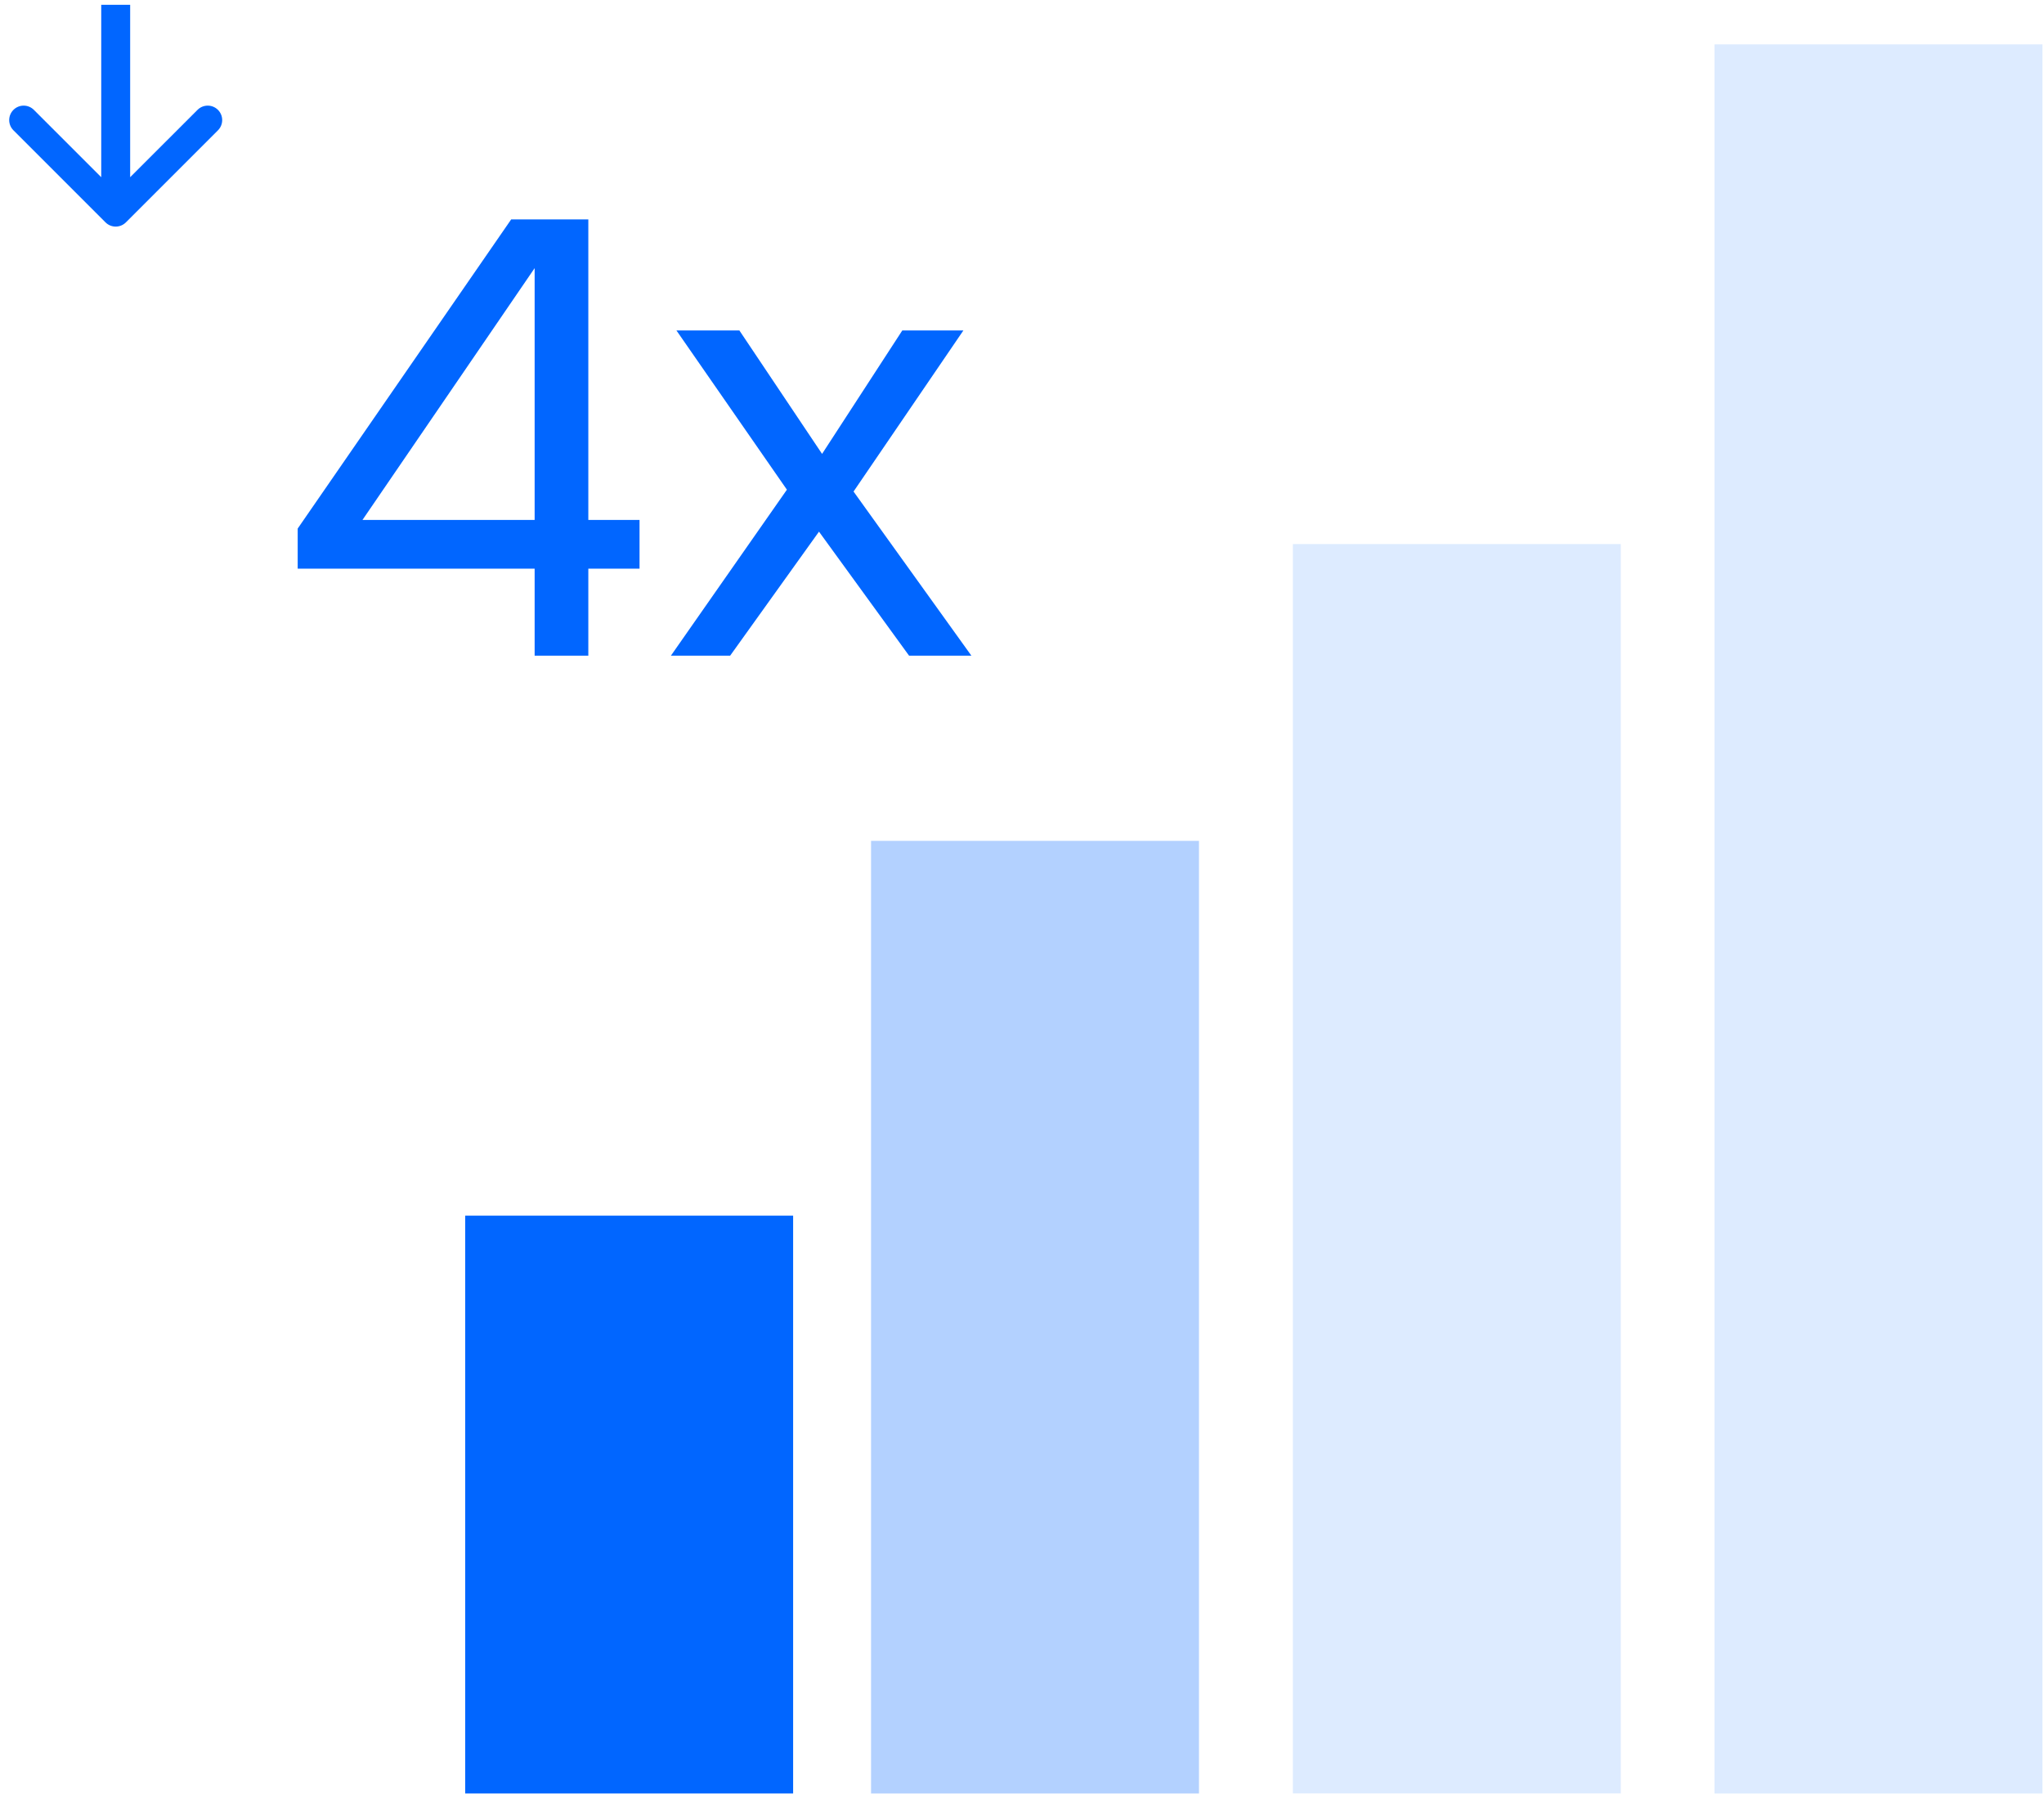
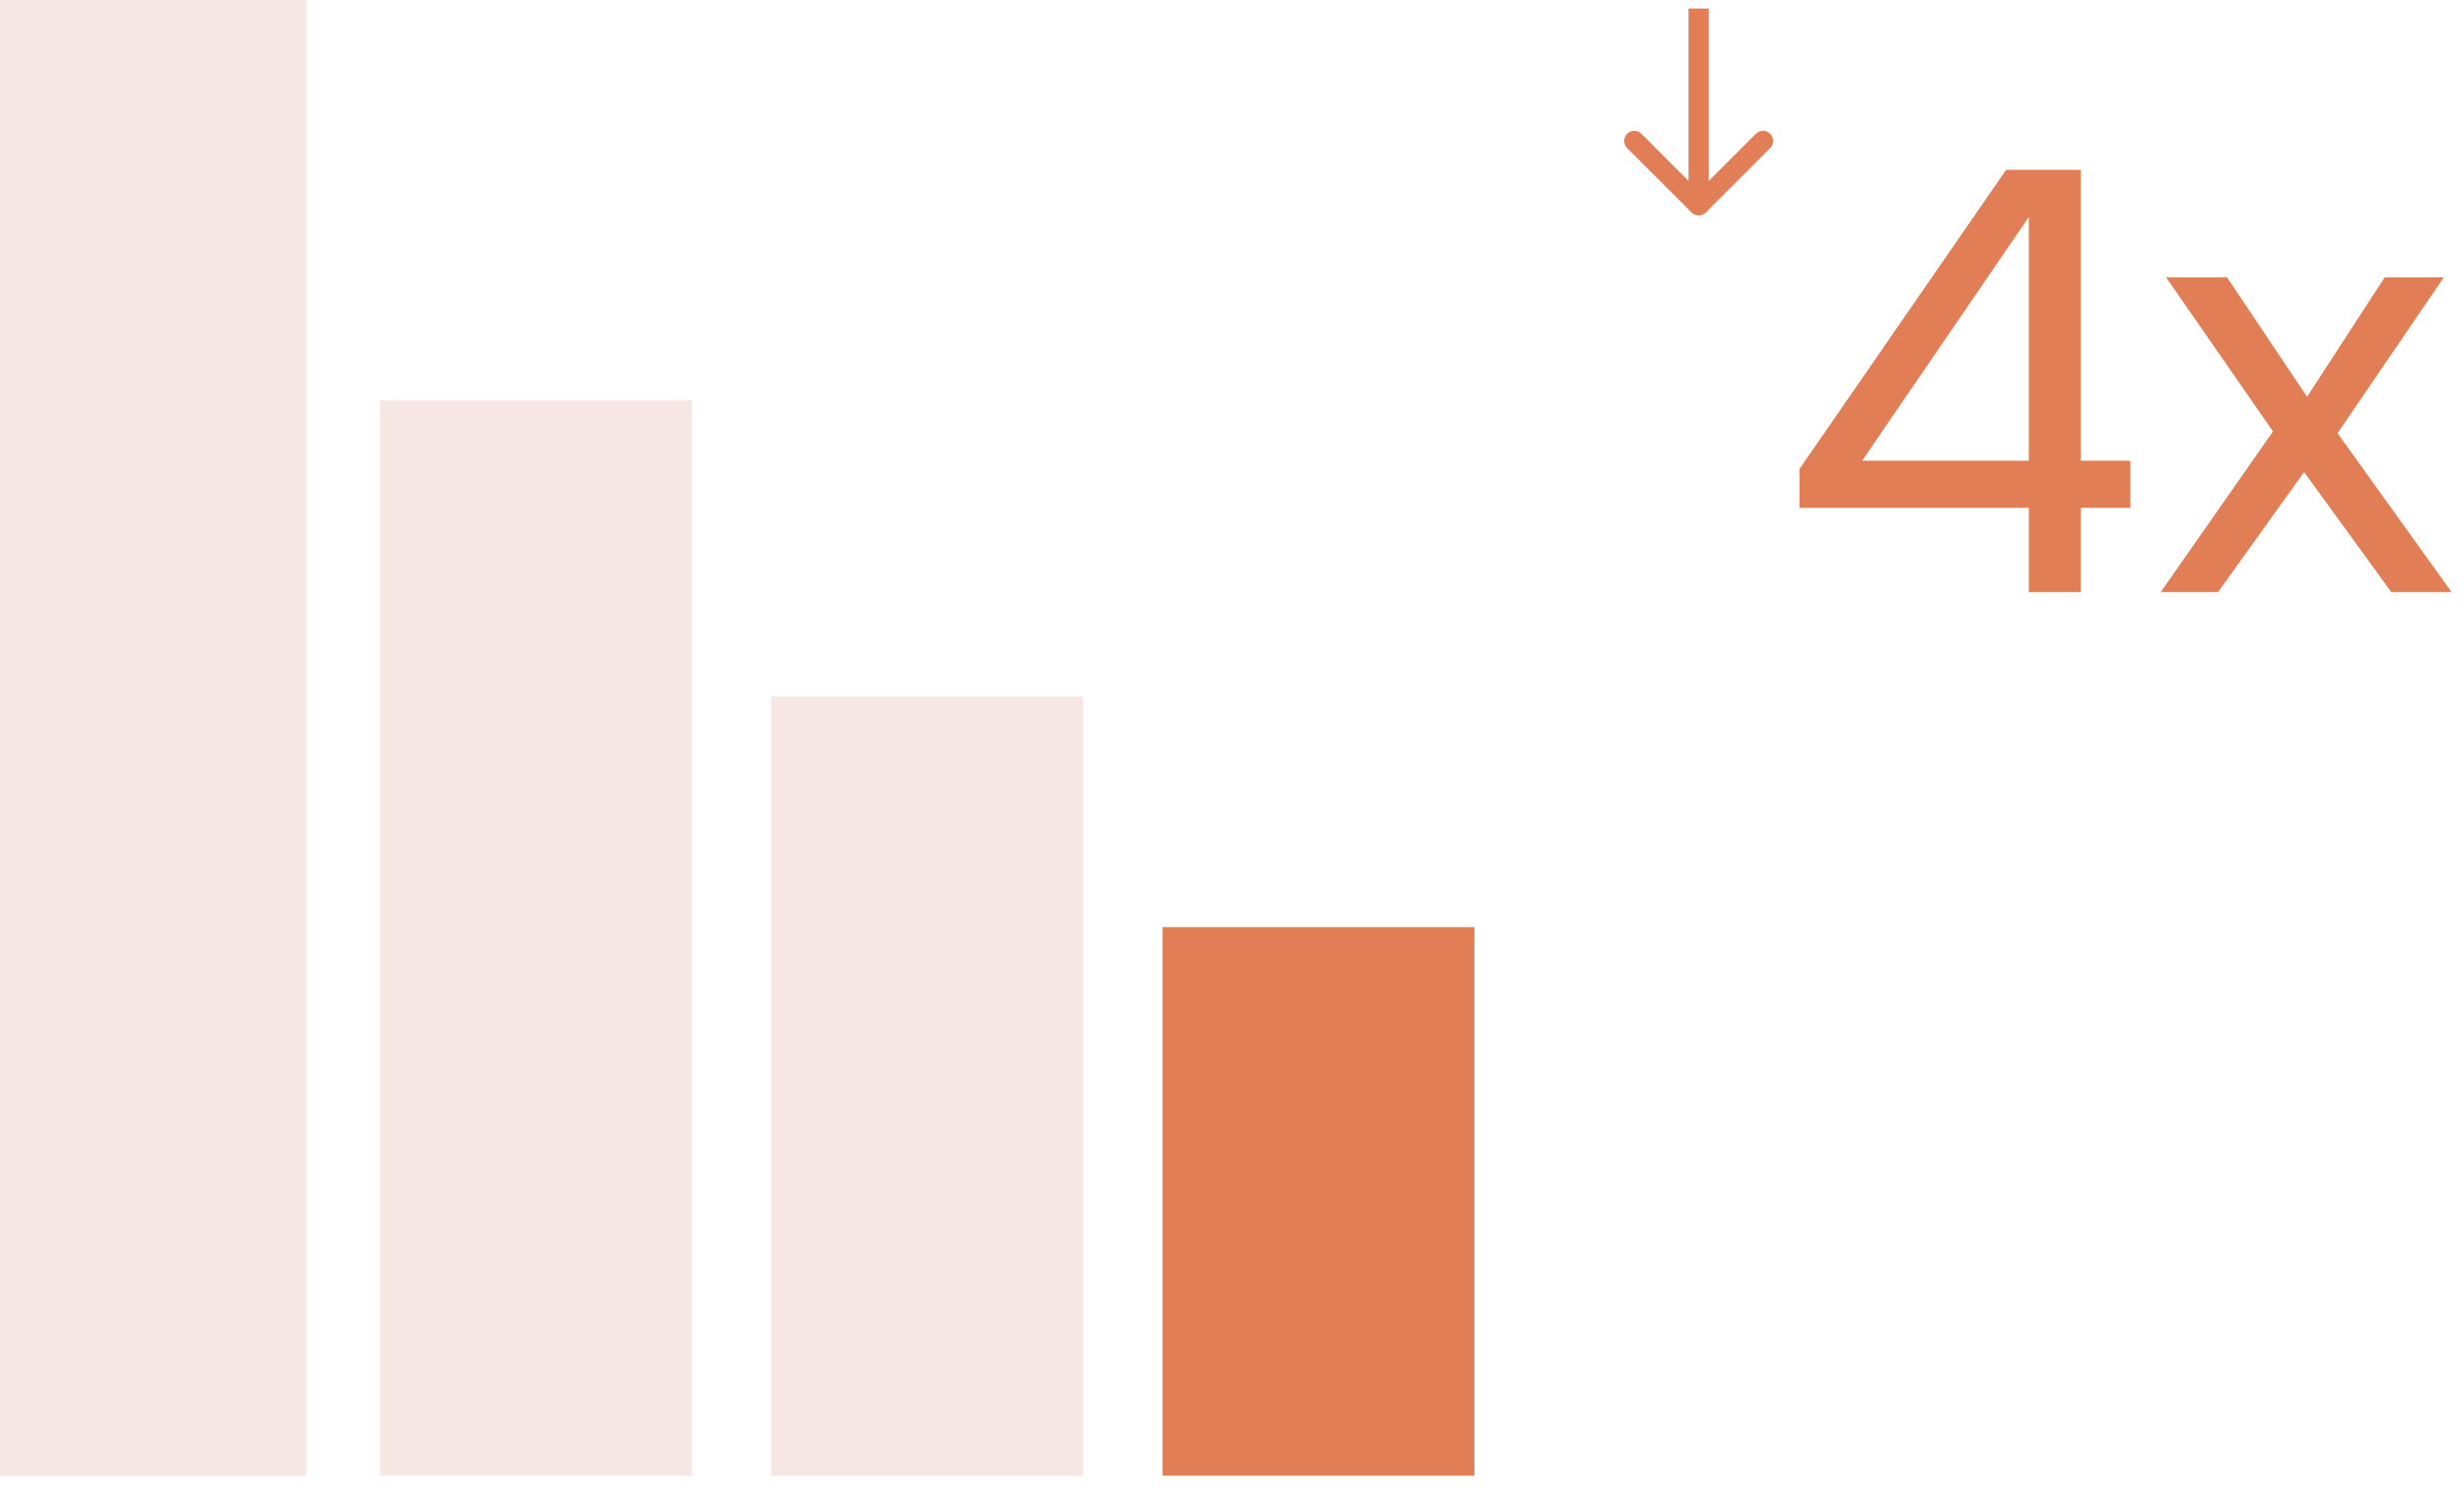
- <svg xmlns="http://www.w3.org/2000/svg" width="106" height="93" viewBox="0 0 106 93" fill="none">
-   <path d="M5.47 11.53C5.763 11.823 6.237 11.823 6.53 11.53L11.303 6.757C11.596 6.464 11.596 5.99 11.303 5.697C11.01 5.404 10.536 5.404 10.243 5.697L6 9.939L1.757 5.697C1.464 5.404 0.99 5.404 0.697 5.697C0.404 5.99 0.404 6.464 0.697 6.757L5.47 11.53ZM6.75 1L6.75 0.25L5.25 0.25L5.25 1L6.75 1ZM6.75 11L6.75 1L5.25 1L5.25 11L6.75 11Z" fill="#0166FF" />
-   <path d="M24.125 63.035H41.131V92.998H24.125V63.035Z" fill="#0166FF" />
-   <path d="M45.172 43.602H62.178V92.999H45.172V43.602Z" fill="#0166FF" fill-opacity="0.3" />
-   <path d="M67.047 28.211H84.053V92.995H67.047V28.211Z" fill="#DDEBFF" />
-   <path d="M88.914 2.301H105.92V92.999H88.914V2.301Z" fill="#DDEBFF" />
-   <path d="M27.726 34V29.488H15.438V27.408L26.51 11.376H30.51V26.96H33.166V29.488H30.51V34H27.726ZM18.798 26.96H27.726V13.904L18.798 26.96ZM34.792 34L40.808 25.392L35.08 17.136H38.344L42.632 23.536L46.792 17.136H49.96L44.264 25.488L50.376 34H47.144L42.472 27.568L37.864 34H34.792Z" fill="#0166FF" />
+ <svg xmlns="http://www.w3.org/2000/svg" width="132" height="80" viewBox="0 0 132 80" fill="none">
+   <path d="M78.986 49.672H62.278V79.064H78.986V49.672Z" fill="#E27E55" />
+   <path d="M58.023 37.327H41.315V79.064H58.023V37.327Z" fill="#F6E7E4" />
+   <path d="M37.068 21.452H20.36V79.061H37.068V21.452Z" fill="#F6E7E4" />
+   <path d="M16.406 0H0.001V79.065H16.406V0Z" fill="#F6E7E4" />
+   <path d="M108.686 31.723V27.211H96.398V25.131L107.47 9.099H111.47V24.683H114.126V27.211H111.47V31.723H108.686ZM99.758 24.683H108.686V11.627L99.758 24.683ZM115.752 31.723L121.768 23.115L116.04 14.859H119.304L123.592 21.259L127.752 14.859H130.92L125.224 23.211L131.336 31.723H128.104L123.432 25.291L118.824 31.723H115.752Z" fill="#E27E55" />
+   <path d="M90.617 11.383C90.829 11.595 91.171 11.595 91.383 11.383L94.83 7.936C95.042 7.724 95.042 7.381 94.83 7.17C94.619 6.958 94.276 6.958 94.064 7.17L91 10.234L87.936 7.17C87.724 6.958 87.381 6.958 87.17 7.17C86.958 7.381 86.958 7.724 87.17 7.936L90.617 11.383ZM91.542 1L91.542 0.458L90.458 0.458L90.458 1L91.542 1ZM91.542 11L91.542 1L90.458 1L90.458 11L91.542 11Z" fill="#E27E55" />
</svg>
